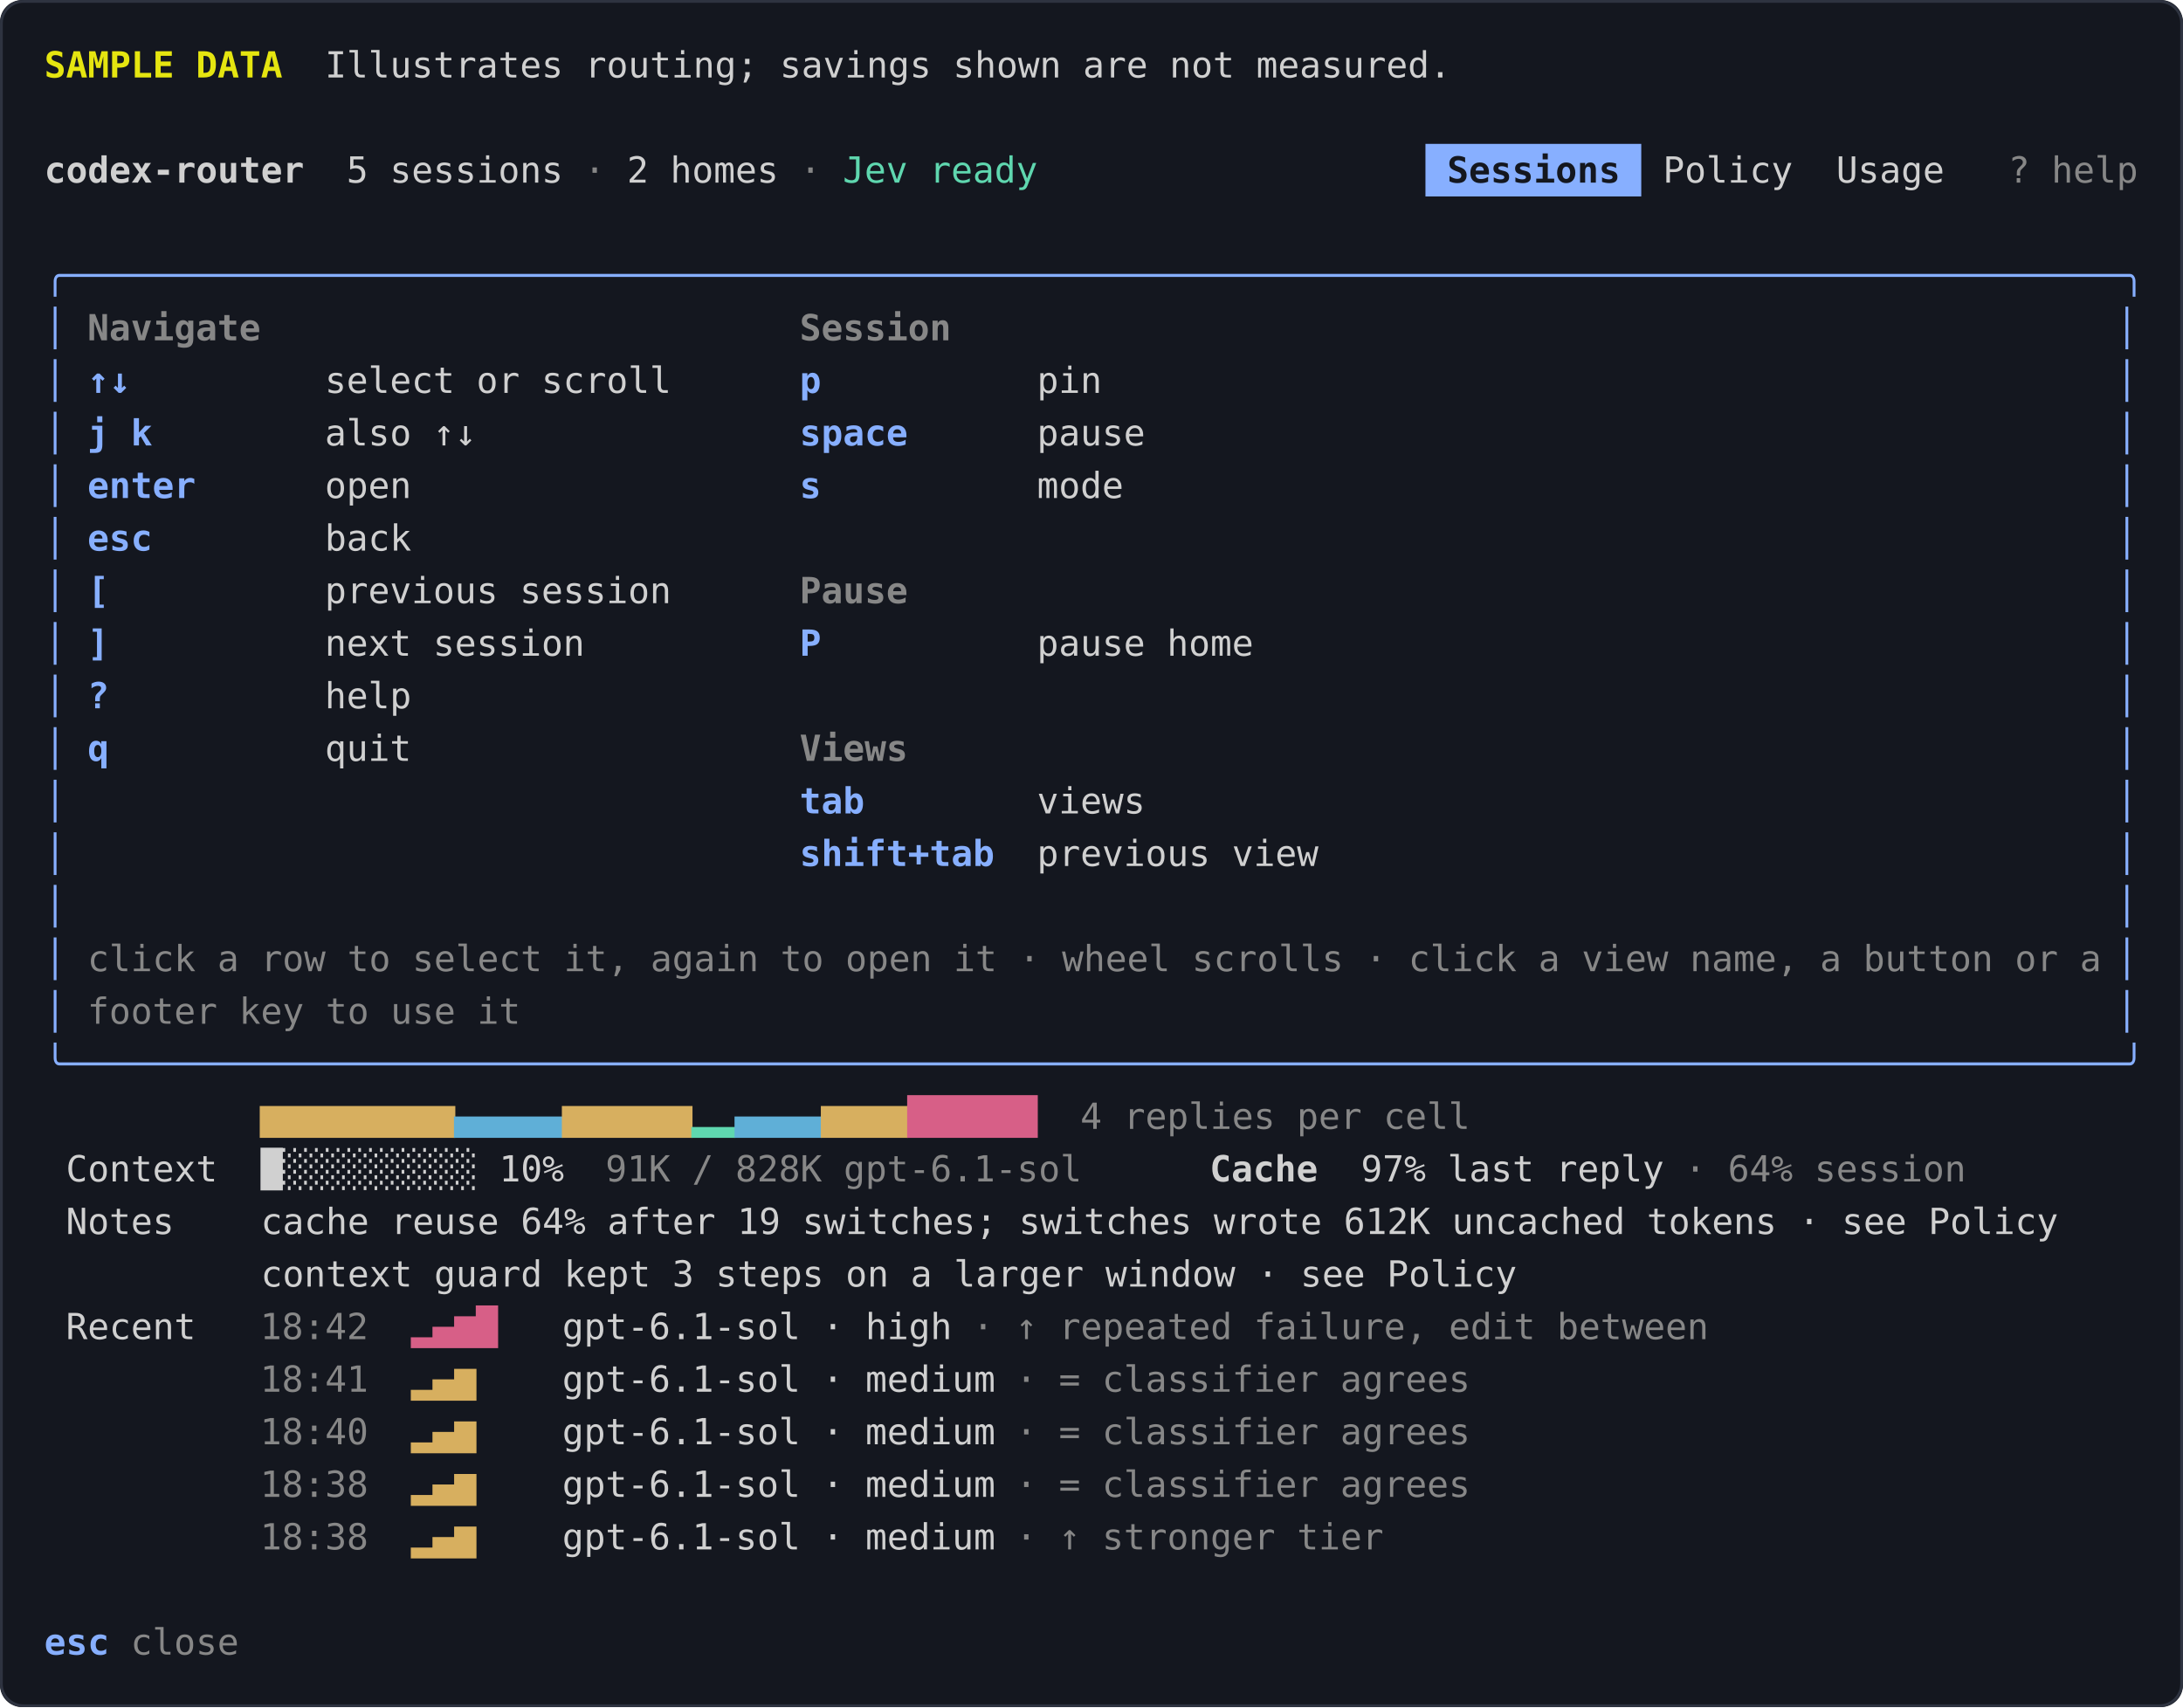
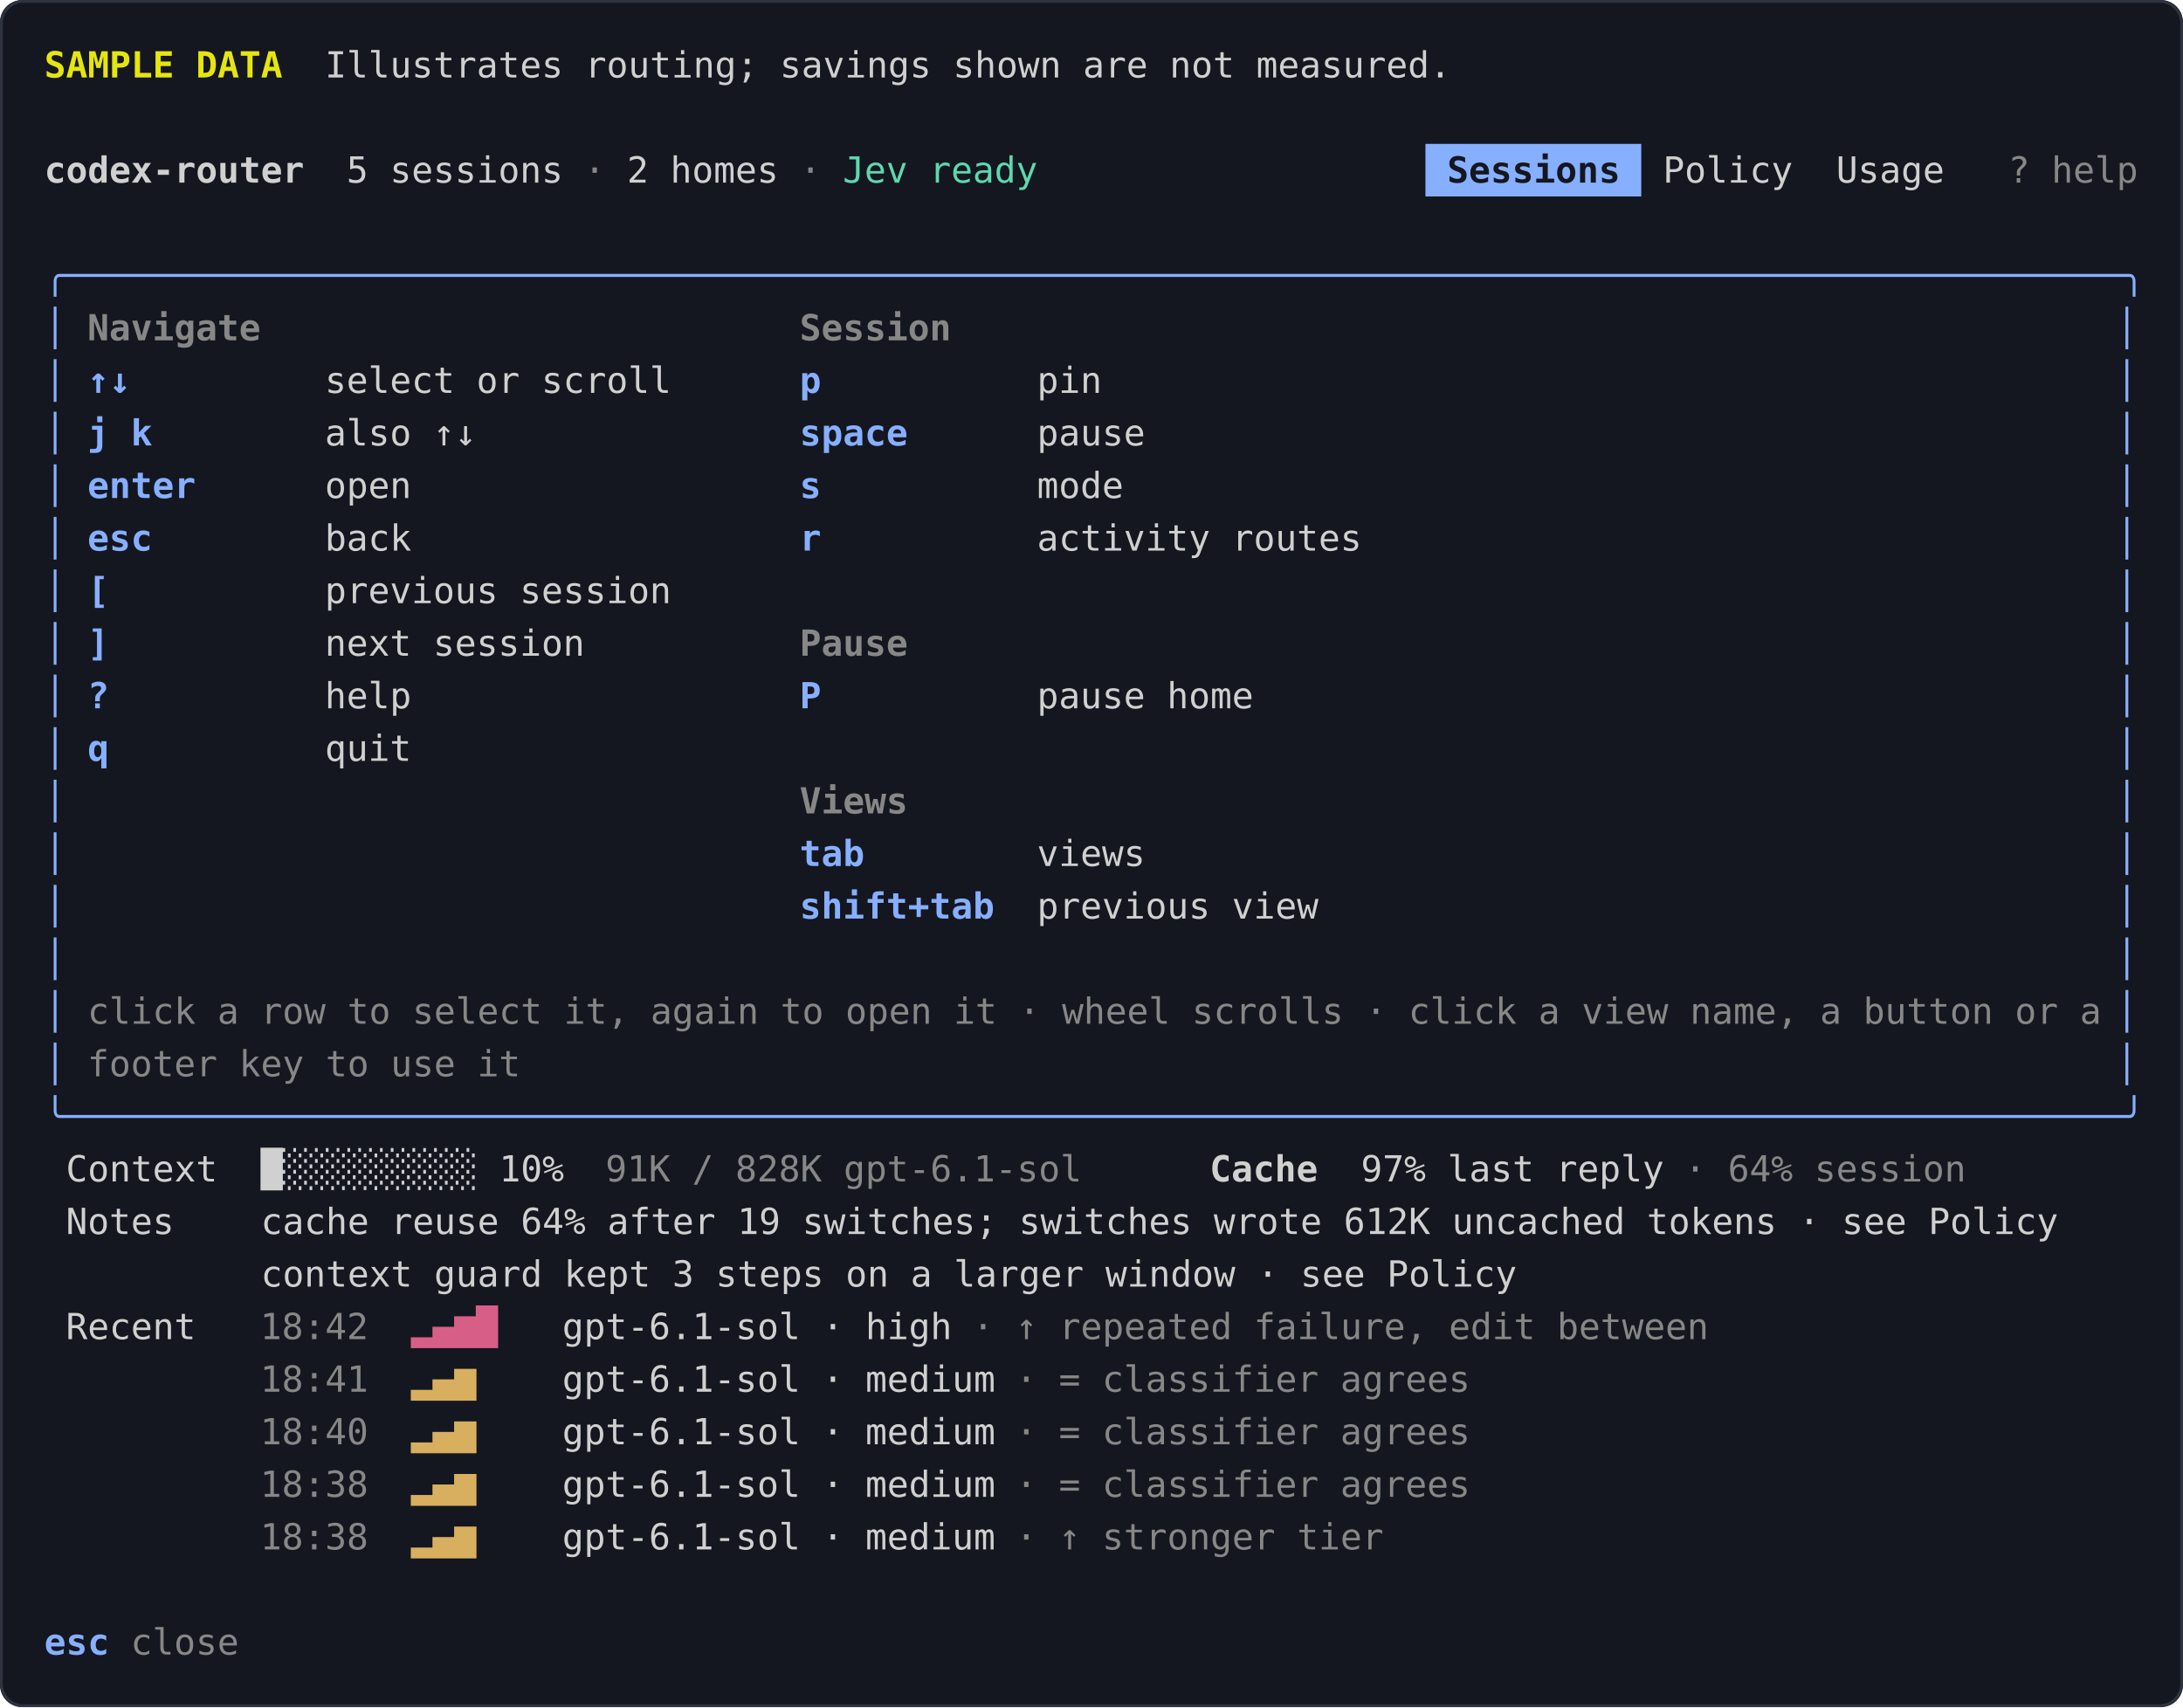
<svg xmlns="http://www.w3.org/2000/svg" viewBox="0 0 789 617" width="789" height="617" role="img" aria-labelledby="title desc">
  <style>text { font-family: ui-monospace, SFMono-Regular, Menlo, Consolas, 'DejaVu Sans Mono', monospace; font-size: 13px; }</style>
  <rect width="789" height="617" rx="8" fill="#14171f" />
  <rect x="0.5" y="0.5" width="788" height="616" rx="8" fill="none" stroke="#2e3340" />
  <text x="16.0" y="28.0" fill="#e5e510" font-weight="700" xml:space="preserve">SAMPLE DATA</text>
  <text x="101.8" y="28.0" fill="#d0d0d0" xml:space="preserve">  Illustrates routing; savings shown are not measured.</text>
  <text x="16.0" y="66.0" fill="#d0d0d0" font-weight="700" xml:space="preserve">codex-router</text>
  <text x="109.6" y="66.0" fill="#d0d0d0" xml:space="preserve">  5 sessions</text>
  <text x="203.2" y="66.0" fill="#878787" xml:space="preserve"> · </text>
  <text x="226.6" y="66.0" fill="#d0d0d0" xml:space="preserve">2 homes</text>
  <text x="281.2" y="66.0" fill="#878787" xml:space="preserve"> · </text>
  <text x="304.6" y="66.0" fill="#5fd7af" xml:space="preserve">Jev ready</text>
  <rect x="515.2" y="52.0" width="78.0" height="19" fill="#87afff" />
  <text x="515.2" y="66.0" fill="#14171f" font-weight="700" xml:space="preserve"> Sessions </text>
  <text x="593.2" y="66.0" fill="#d0d0d0" xml:space="preserve"> Policy  Usage   </text>
  <text x="725.8" y="66.0" fill="#878787" xml:space="preserve">? help</text>
  <text x="16.0" y="104.0" fill="#87afff" xml:space="preserve">╭───────────────────────────────────────────────────────────────────────────────────────────────╮</text>
  <text x="16.0" y="123.0" fill="#87afff" xml:space="preserve">│</text>
  <text x="31.6" y="123.0" fill="#878787" font-weight="700" xml:space="preserve">Navigate</text>
  <text x="289.0" y="123.0" fill="#878787" font-weight="700" xml:space="preserve">Session</text>
  <text x="764.8" y="123.0" fill="#87afff" xml:space="preserve">│</text>
  <text x="16.0" y="142.0" fill="#87afff" xml:space="preserve">│</text>
  <text x="31.6" y="142.0" fill="#87afff" font-weight="700" xml:space="preserve">↑↓         </text>
  <text x="117.4" y="142.0" fill="#d0d0d0" xml:space="preserve">select or scroll      </text>
  <text x="289.0" y="142.0" fill="#87afff" font-weight="700" xml:space="preserve">p          </text>
  <text x="374.8" y="142.0" fill="#d0d0d0" xml:space="preserve">pin                                               </text>
  <text x="764.8" y="142.0" fill="#87afff" xml:space="preserve">│</text>
  <text x="16.0" y="161.0" fill="#87afff" xml:space="preserve">│</text>
  <text x="31.6" y="161.0" fill="#87afff" font-weight="700" xml:space="preserve">j k        </text>
  <text x="117.4" y="161.0" fill="#d0d0d0" xml:space="preserve">also ↑↓               </text>
  <text x="289.0" y="161.0" fill="#87afff" font-weight="700" xml:space="preserve">space      </text>
  <text x="374.8" y="161.0" fill="#d0d0d0" xml:space="preserve">pause                                             </text>
  <text x="764.8" y="161.0" fill="#87afff" xml:space="preserve">│</text>
  <text x="16.0" y="180.0" fill="#87afff" xml:space="preserve">│</text>
  <text x="31.6" y="180.0" fill="#87afff" font-weight="700" xml:space="preserve">enter      </text>
  <text x="117.4" y="180.0" fill="#d0d0d0" xml:space="preserve">open                  </text>
  <text x="289.0" y="180.0" fill="#87afff" font-weight="700" xml:space="preserve">s          </text>
  <text x="374.8" y="180.0" fill="#d0d0d0" xml:space="preserve">mode                                              </text>
  <text x="764.8" y="180.0" fill="#87afff" xml:space="preserve">│</text>
  <text x="16.0" y="199.0" fill="#87afff" xml:space="preserve">│</text>
  <text x="31.6" y="199.0" fill="#87afff" font-weight="700" xml:space="preserve">esc        </text>
-   <text x="117.4" y="199.0" fill="#d0d0d0" xml:space="preserve">back                                                                               </text>
+   <text x="117.4" y="199.0" fill="#d0d0d0" xml:space="preserve">back                  </text>
+   <text x="289.0" y="199.0" fill="#87afff" font-weight="700" xml:space="preserve">r          </text>
+   <text x="374.8" y="199.0" fill="#d0d0d0" xml:space="preserve">activity routes                                   </text>
  <text x="764.8" y="199.0" fill="#87afff" xml:space="preserve">│</text>
  <text x="16.0" y="218.0" fill="#87afff" xml:space="preserve">│</text>
  <text x="31.6" y="218.0" fill="#87afff" font-weight="700" xml:space="preserve">[          </text>
-   <text x="117.4" y="218.0" fill="#d0d0d0" xml:space="preserve">previous session      </text>
-   <text x="289.0" y="218.0" fill="#878787" font-weight="700" xml:space="preserve">Pause</text>
+   <text x="117.4" y="218.0" fill="#d0d0d0" xml:space="preserve">previous session                                                                   </text>
  <text x="764.8" y="218.0" fill="#87afff" xml:space="preserve">│</text>
  <text x="16.0" y="237.0" fill="#87afff" xml:space="preserve">│</text>
  <text x="31.6" y="237.0" fill="#87afff" font-weight="700" xml:space="preserve">]          </text>
  <text x="117.4" y="237.0" fill="#d0d0d0" xml:space="preserve">next session          </text>
-   <text x="289.0" y="237.0" fill="#87afff" font-weight="700" xml:space="preserve">P          </text>
-   <text x="374.8" y="237.0" fill="#d0d0d0" xml:space="preserve">pause home                                        </text>
+   <text x="289.0" y="237.0" fill="#878787" font-weight="700" xml:space="preserve">Pause</text>
  <text x="764.8" y="237.0" fill="#87afff" xml:space="preserve">│</text>
  <text x="16.0" y="256.0" fill="#87afff" xml:space="preserve">│</text>
  <text x="31.6" y="256.0" fill="#87afff" font-weight="700" xml:space="preserve">?          </text>
-   <text x="117.4" y="256.0" fill="#d0d0d0" xml:space="preserve">help                                                                               </text>
+   <text x="117.4" y="256.0" fill="#d0d0d0" xml:space="preserve">help                  </text>
+   <text x="289.0" y="256.0" fill="#87afff" font-weight="700" xml:space="preserve">P          </text>
+   <text x="374.8" y="256.0" fill="#d0d0d0" xml:space="preserve">pause home                                        </text>
  <text x="764.8" y="256.0" fill="#87afff" xml:space="preserve">│</text>
  <text x="16.0" y="275.0" fill="#87afff" xml:space="preserve">│</text>
  <text x="31.6" y="275.0" fill="#87afff" font-weight="700" xml:space="preserve">q          </text>
-   <text x="117.4" y="275.0" fill="#d0d0d0" xml:space="preserve">quit                  </text>
-   <text x="289.0" y="275.0" fill="#878787" font-weight="700" xml:space="preserve">Views</text>
+   <text x="117.4" y="275.0" fill="#d0d0d0" xml:space="preserve">quit                                                                               </text>
  <text x="764.8" y="275.0" fill="#87afff" xml:space="preserve">│</text>
  <text x="16.0" y="294.0" fill="#87afff" xml:space="preserve">│</text>
-   <text x="289.0" y="294.0" fill="#87afff" font-weight="700" xml:space="preserve">tab        </text>
-   <text x="374.8" y="294.0" fill="#d0d0d0" xml:space="preserve">views                                             </text>
+   <text x="289.0" y="294.0" fill="#878787" font-weight="700" xml:space="preserve">Views</text>
  <text x="764.8" y="294.0" fill="#87afff" xml:space="preserve">│</text>
  <text x="16.0" y="313.0" fill="#87afff" xml:space="preserve">│</text>
-   <text x="289.0" y="313.0" fill="#87afff" font-weight="700" xml:space="preserve">shift+tab  </text>
-   <text x="374.8" y="313.0" fill="#d0d0d0" xml:space="preserve">previous view                                     </text>
+   <text x="289.0" y="313.0" fill="#87afff" font-weight="700" xml:space="preserve">tab        </text>
+   <text x="374.8" y="313.0" fill="#d0d0d0" xml:space="preserve">views                                             </text>
  <text x="764.8" y="313.0" fill="#87afff" xml:space="preserve">│</text>
  <text x="16.0" y="332.0" fill="#87afff" xml:space="preserve">│</text>
+   <text x="289.0" y="332.0" fill="#87afff" font-weight="700" xml:space="preserve">shift+tab  </text>
+   <text x="374.8" y="332.0" fill="#d0d0d0" xml:space="preserve">previous view                                     </text>
  <text x="764.8" y="332.0" fill="#87afff" xml:space="preserve">│</text>
  <text x="16.0" y="351.0" fill="#87afff" xml:space="preserve">│</text>
-   <text x="31.6" y="351.0" fill="#878787" xml:space="preserve">click a row to select it, again to open it · wheel scrolls · click a view name, a button or a</text>
  <text x="764.8" y="351.0" fill="#87afff" xml:space="preserve">│</text>
  <text x="16.0" y="370.0" fill="#87afff" xml:space="preserve">│</text>
-   <text x="31.6" y="370.0" fill="#878787" xml:space="preserve">footer key to use it</text>
+   <text x="31.6" y="370.0" fill="#878787" xml:space="preserve">click a row to select it, again to open it · wheel scrolls · click a view name, a button or a</text>
  <text x="764.8" y="370.0" fill="#87afff" xml:space="preserve">│</text>
-   <text x="16.0" y="389.0" fill="#87afff" xml:space="preserve">╰───────────────────────────────────────────────────────────────────────────────────────────────╯</text>
-   <text x="94.0" y="408.0" fill="#d7af5f" xml:space="preserve">▆▆▆▆▆▆▆▆▆</text>
-   <text x="164.2" y="408.0" fill="#5fafd7" xml:space="preserve">▄▄▄▄▄</text>
-   <text x="203.2" y="408.0" fill="#d7af5f" xml:space="preserve">▆▆▆▆▆▆</text>
-   <text x="250.0" y="408.0" fill="#5fd7af" xml:space="preserve">▂▂</text>
-   <text x="265.6" y="408.0" fill="#5fafd7" xml:space="preserve">▄▄▄▄</text>
-   <text x="296.8" y="408.0" fill="#d7af5f" xml:space="preserve">▆▆▆▆</text>
-   <text x="328.0" y="408.0" fill="#d75f87" xml:space="preserve">██████</text>
-   <text x="374.8" y="408.0" fill="#878787" xml:space="preserve">  4 replies per cell</text>
+   <text x="16.0" y="389.0" fill="#87afff" xml:space="preserve">│</text>
+   <text x="31.6" y="389.0" fill="#878787" xml:space="preserve">footer key to use it</text>
+   <text x="764.8" y="389.0" fill="#87afff" xml:space="preserve">│</text>
+   <text x="16.0" y="408.0" fill="#87afff" xml:space="preserve">╰───────────────────────────────────────────────────────────────────────────────────────────────╯</text>
  <text x="16.0" y="427.0" fill="#d0d0d0" xml:space="preserve"> Context  █░░░░░░░░░ 10%  </text>
  <text x="218.8" y="427.0" fill="#878787" xml:space="preserve">91K / 828K gpt-6.1-sol</text>
  <text x="437.2" y="427.0" fill="#d0d0d0" font-weight="700" xml:space="preserve">Cache</text>
  <text x="476.2" y="427.0" fill="#d0d0d0" xml:space="preserve">  97% last reply</text>
  <text x="601.0" y="427.0" fill="#878787" xml:space="preserve"> · 64% session</text>
  <text x="16.0" y="446.0" fill="#d0d0d0" xml:space="preserve"> Notes    cache reuse 64% after 19 switches; switches wrote 612K uncached tokens · see Policy</text>
  <text x="16.0" y="465.0" fill="#d0d0d0" xml:space="preserve">          context guard kept 3 steps on a larger window · see Policy</text>
  <text x="16.0" y="484.0" fill="#d0d0d0" xml:space="preserve"> Recent   </text>
  <text x="94.0" y="484.0" fill="#878787" xml:space="preserve">18:42  </text>
  <text x="148.6" y="484.0" fill="#d75f87" xml:space="preserve">▂▄▆█   </text>
  <text x="203.2" y="484.0" fill="#d0d0d0" xml:space="preserve">gpt-6.1-sol · high</text>
  <text x="343.6" y="484.0" fill="#878787" xml:space="preserve"> · ↑ repeated failure, edit between</text>
  <text x="94.0" y="503.0" fill="#878787" xml:space="preserve">18:41  </text>
  <text x="148.6" y="503.0" fill="#d7af5f" xml:space="preserve">▂▄▆    </text>
  <text x="203.2" y="503.0" fill="#d0d0d0" xml:space="preserve">gpt-6.1-sol · medium</text>
  <text x="359.2" y="503.0" fill="#878787" xml:space="preserve"> · = classifier agrees</text>
  <text x="94.0" y="522.0" fill="#878787" xml:space="preserve">18:40  </text>
  <text x="148.6" y="522.0" fill="#d7af5f" xml:space="preserve">▂▄▆    </text>
  <text x="203.2" y="522.0" fill="#d0d0d0" xml:space="preserve">gpt-6.1-sol · medium</text>
  <text x="359.2" y="522.0" fill="#878787" xml:space="preserve"> · = classifier agrees</text>
  <text x="94.0" y="541.0" fill="#878787" xml:space="preserve">18:38  </text>
  <text x="148.6" y="541.0" fill="#d7af5f" xml:space="preserve">▂▄▆    </text>
  <text x="203.2" y="541.0" fill="#d0d0d0" xml:space="preserve">gpt-6.1-sol · medium</text>
  <text x="359.2" y="541.0" fill="#878787" xml:space="preserve"> · = classifier agrees</text>
  <text x="94.0" y="560.0" fill="#878787" xml:space="preserve">18:38  </text>
  <text x="148.6" y="560.0" fill="#d7af5f" xml:space="preserve">▂▄▆    </text>
  <text x="203.2" y="560.0" fill="#d0d0d0" xml:space="preserve">gpt-6.1-sol · medium</text>
  <text x="359.2" y="560.0" fill="#878787" xml:space="preserve"> · ↑ stronger tier</text>
  <text x="16.0" y="598.0" fill="#87afff" font-weight="700" xml:space="preserve">esc</text>
  <text x="39.4" y="598.0" fill="#878787" xml:space="preserve"> close</text>
</svg>
